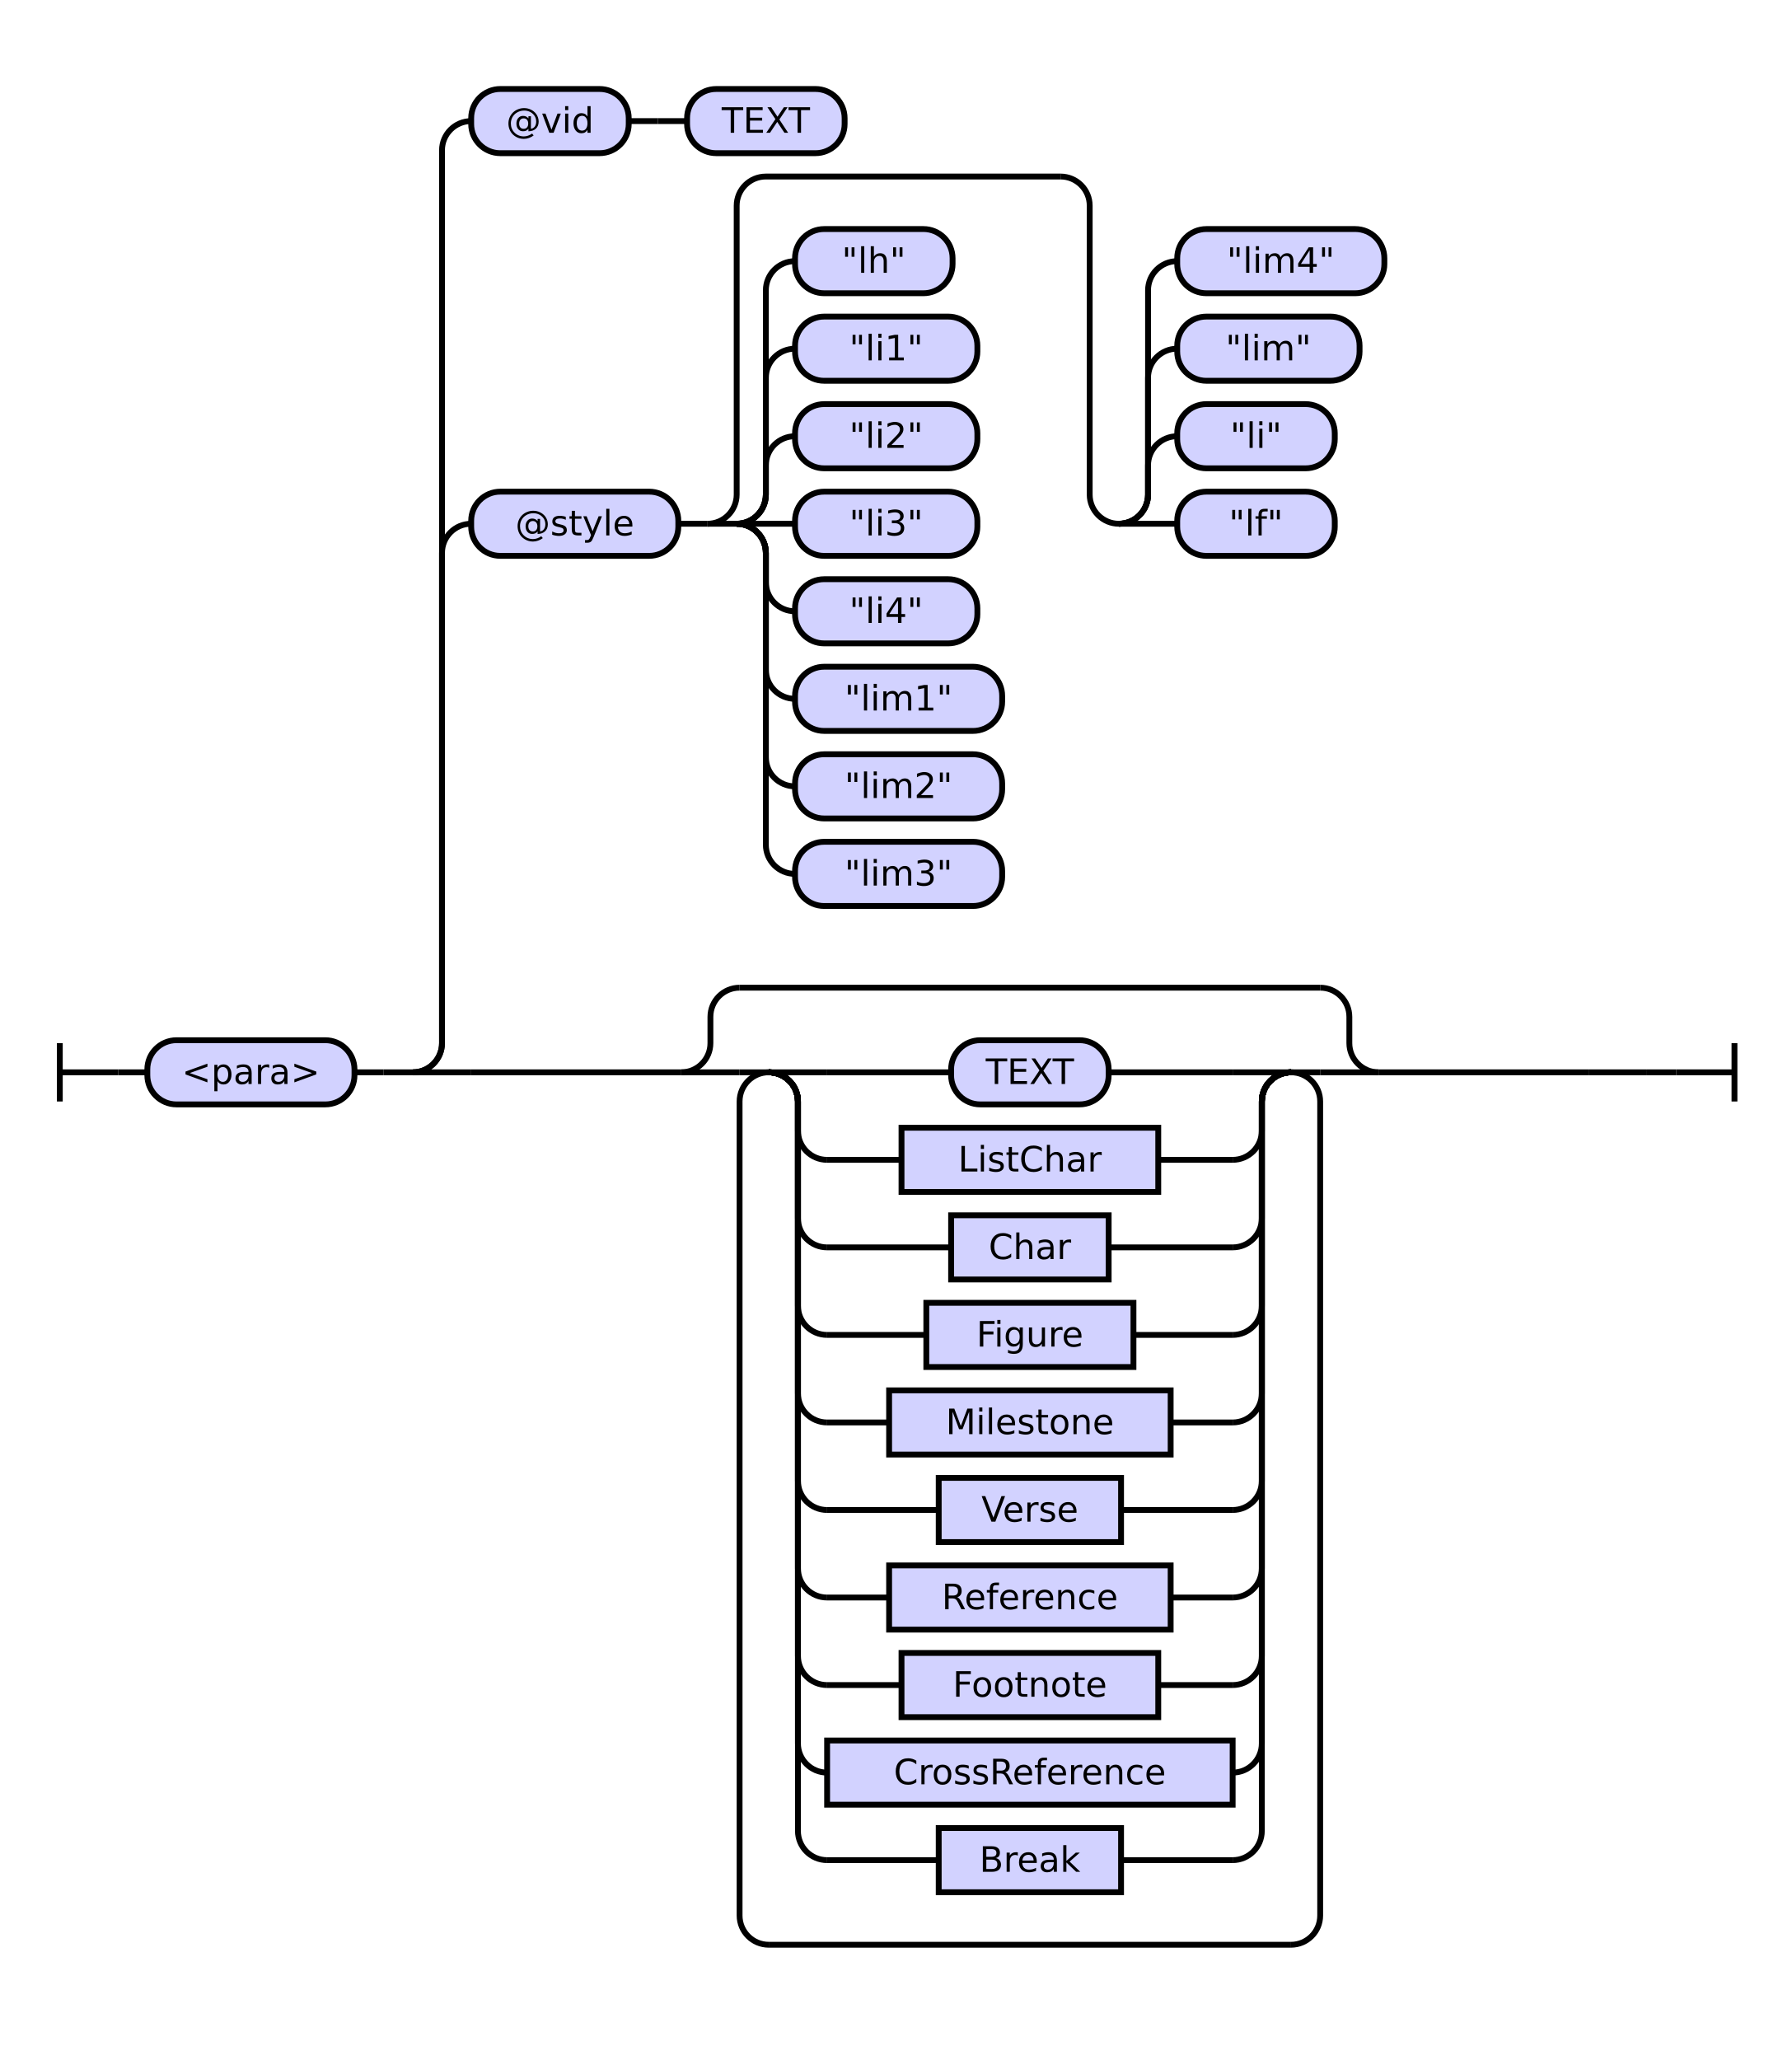
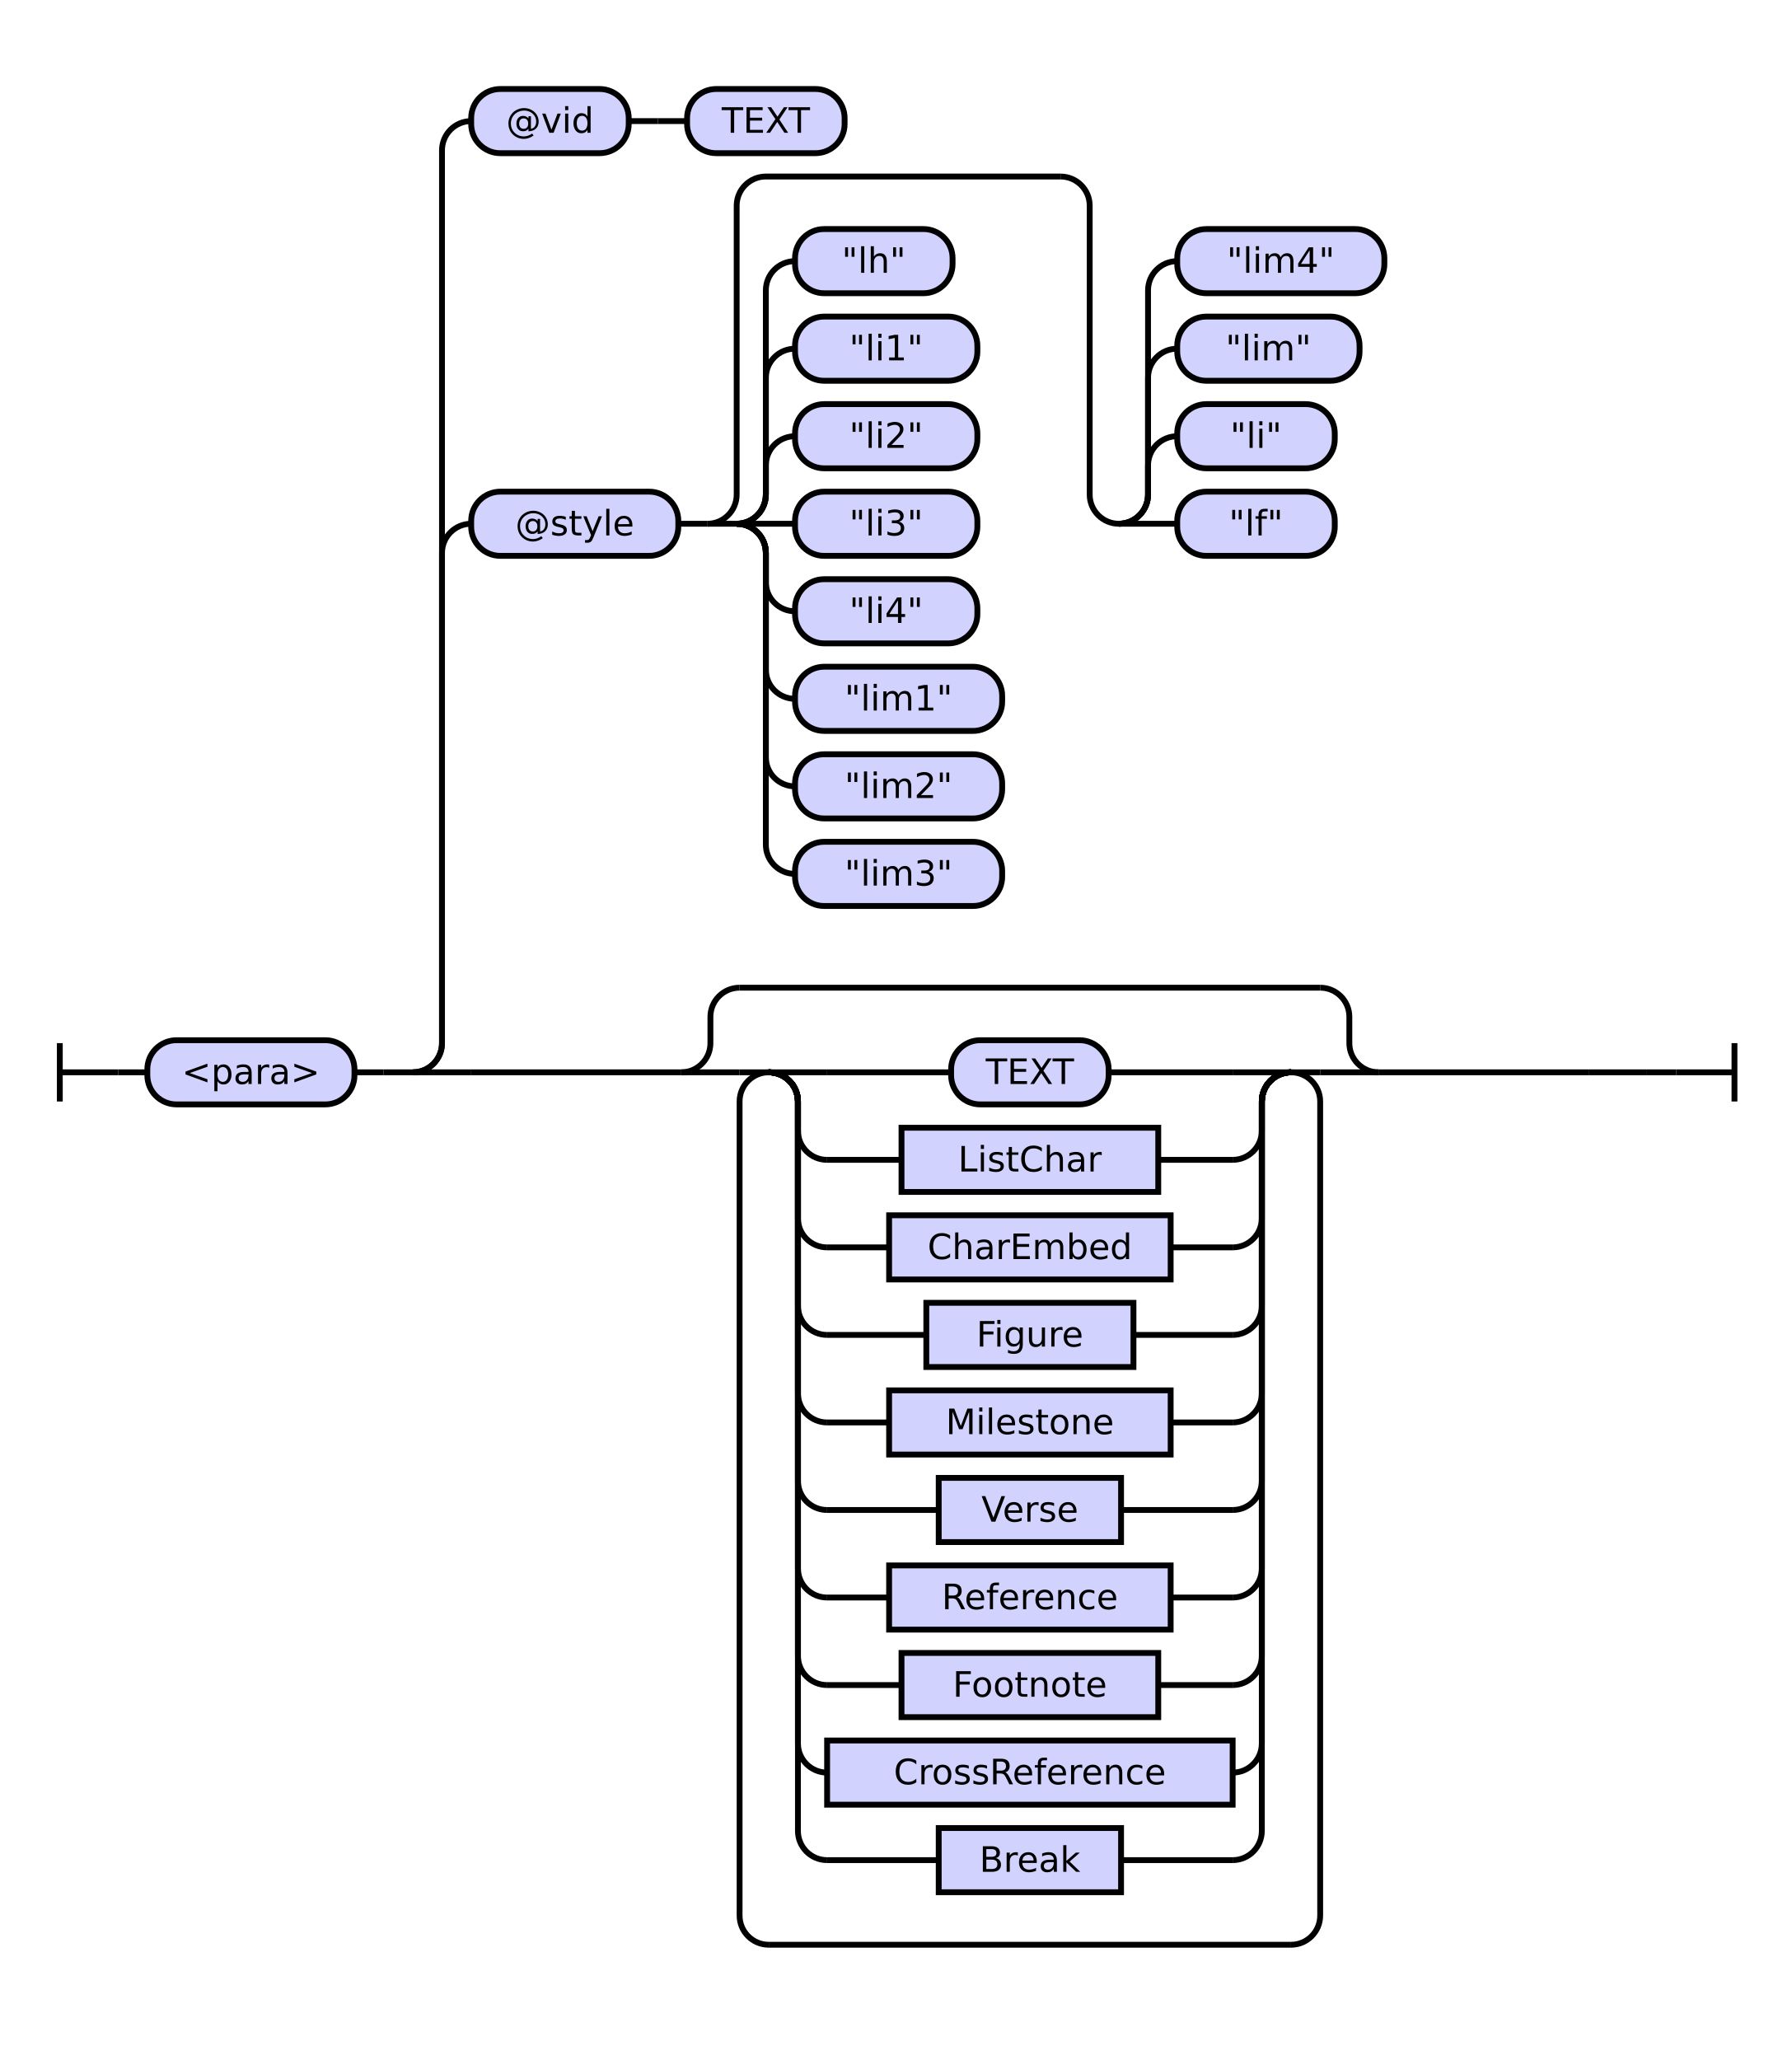
<svg xmlns="http://www.w3.org/2000/svg" class="railroad-diagram" height="706" viewBox="0 0 614.0 706" width="614.0">
  <g transform="translate(.5 .5)">
    <style>/*  */

    svg.railroad-diagram {
        background-color: hsl(30,20%,95%);
    }
    svg.railroad-diagram path {
        stroke-width: 2;
        stroke: black;
        fill: none;
    }
    svg.railroad-diagram text {
        font-size: 12px;
        text-anchor: middle;
        font-family: DejaVu Sans;
    }
    svg.railroad-diagram text.label {
        text-anchor:start;
    }
    svg.railroad-diagram text.comment {
        font-family: DejaVu Sans;
        font-size: 14px;
    }
    svg.railroad-diagram rect{
        stroke-width: 2;
        stroke: black;
        fill: rgb(210, 210, 255);
    }
    svg.railroad-diagram rect.group-box {
        stroke: gray;
        stroke-dasharray: 10 5;
        fill: none;
    }
    .terminal {
        font-family: DejaVu Sans;
    }
    svg.railroad-diagram g.altterminal rect {
        fill: rgb(251, 252, 207)
    }

/*  */
</style>
    <g>
      <path d="M 20 357 v 20 m 0 -10 h 20" />
    </g>
    <path d="M 40 367 h 10" />
    <g>
      <path d="M 50 367 h 0.0" />
      <path d="M 564.0 367 h 0.0" />
      <g>
        <path d="M 50.0 367 h 0.0" />
        <path d="M 564.0 367 h 0.0" />
        <g class="terminal ">
          <path d="M 50.0 367 h 0.0" />
          <path d="M 121.0 367 h 0.0" />
          <rect height="22" rx="10" ry="10" width="71.0" x="50.0" y="356" />
          <text x="85.5" y="371">&lt;para&gt;</text>
        </g>
        <path d="M 121.0 367 h 10" />
        <path d="M 131.0 367 h 10" />
        <g>
          <path d="M 141.0 367 h 0.0" />
          <path d="M 564.0 367 h 0.0" />
          <path d="M 141.0 367 a 10 10 0 0 0 10 -10 v -168 a 10 10 0 0 1 10 -10" />
          <g>
            <path d="M 161.0 179 h 0.0" />
            <path d="M 544.0 179 h 0.0" />
            <g class="terminal ">
              <path d="M 161.0 179 h 0.0" />
              <path d="M 232.0 179 h 0.0" />
              <rect height="22" rx="10" ry="10" width="71.0" x="161.0" y="168" />
              <text x="196.5" y="183">@style</text>
            </g>
            <path d="M 232.0 179 h 10" />
            <g>
              <path d="M 242.0 179 h 0.0" />
              <path d="M 544.0 179 h 0.0" />
              <path d="M 242.0 179 a 10 10 0 0 0 10 -10 v -99 a 10 10 0 0 1 10 -10 h 101.0" />
              <path d="M 242.0 179 h 10" />
              <g>
                <path d="M 252.0 179 h 0.0" />
                <path d="M 252.0 179 a 10 10 0 0 0 10 -10 v -10 a 10 10 0 0 1 10 -10" />
                <g class="terminal ">
                  <path d="M 272.0 149 h 0.0" />
                  <path d="M 334.5 149 h 0.0" />
                  <rect height="22" rx="10" ry="10" width="62.5" x="272.0" y="138" />
                  <text x="303.25" y="153">"li2"</text>
                </g>
                <path d="M 252.0 179 a 10 10 0 0 0 10 -10 v -40 a 10 10 0 0 1 10 -10" />
                <g class="terminal ">
                  <path d="M 272.0 119 h 0.0" />
                  <path d="M 334.5 119 h 0.0" />
                  <rect height="22" rx="10" ry="10" width="62.5" x="272.0" y="108" />
                  <text x="303.25" y="123">"li1"</text>
                </g>
                <path d="M 252.0 179 a 10 10 0 0 0 10 -10 v -70 a 10 10 0 0 1 10 -10" />
                <g class="terminal ">
                  <path d="M 272.0 89 h 0.0" />
                  <path d="M 326.0 89 h 0.0" />
                  <rect height="22" rx="10" ry="10" width="54.0" x="272.0" y="78" />
                  <text x="299.0" y="93">"lh"</text>
                </g>
                <path d="M 252.0 179 h 20" />
                <g class="terminal ">
                  <path d="M 272.0 179 h 0.0" />
                  <path d="M 334.5 179 h 0.0" />
                  <rect height="22" rx="10" ry="10" width="62.5" x="272.0" y="168" />
                  <text x="303.25" y="183">"li3"</text>
                </g>
                <path d="M 252.0 179 a 10 10 0 0 1 10 10 v 10 a 10 10 0 0 0 10 10" />
                <g class="terminal ">
                  <path d="M 272.0 209 h 0.0" />
                  <path d="M 334.5 209 h 0.0" />
                  <rect height="22" rx="10" ry="10" width="62.5" x="272.0" y="198" />
                  <text x="303.25" y="213">"li4"</text>
                </g>
                <path d="M 252.0 179 a 10 10 0 0 1 10 10 v 40 a 10 10 0 0 0 10 10" />
                <g class="terminal ">
                  <path d="M 272.0 239 h 0.0" />
                  <path d="M 343.0 239 h 0.0" />
                  <rect height="22" rx="10" ry="10" width="71.0" x="272.0" y="228" />
                  <text x="307.5" y="243">"lim1"</text>
                </g>
                <path d="M 252.0 179 a 10 10 0 0 1 10 10 v 70 a 10 10 0 0 0 10 10" />
                <g class="terminal ">
                  <path d="M 272.0 269 h 0.0" />
                  <path d="M 343.0 269 h 0.0" />
                  <rect height="22" rx="10" ry="10" width="71.0" x="272.0" y="258" />
                  <text x="307.5" y="273">"lim2"</text>
                </g>
                <path d="M 252.0 179 a 10 10 0 0 1 10 10 v 100 a 10 10 0 0 0 10 10" />
                <g class="terminal ">
                  <path d="M 272.0 299 h 0.0" />
                  <path d="M 343.0 299 h 0.0" />
                  <rect height="22" rx="10" ry="10" width="71.0" x="272.0" y="288" />
                  <text x="307.5" y="303">"lim3"</text>
                </g>
              </g>
              <path d="M 363.0 60 a 10 10 0 0 1 10 10 v 99 a 10 10 0 0 0 10 10" />
              <g>
                <path d="M 383.0 179 h 0.0" />
                <path d="M 383.0 179 a 10 10 0 0 0 10 -10 v -10 a 10 10 0 0 1 10 -10" />
                <g class="terminal ">
                  <path d="M 403.0 149 h 0.0" />
                  <path d="M 457.0 149 h 0.0" />
                  <rect height="22" rx="10" ry="10" width="54.0" x="403.0" y="138" />
                  <text x="430.0" y="153">"li"</text>
                </g>
                <path d="M 383.0 179 a 10 10 0 0 0 10 -10 v -40 a 10 10 0 0 1 10 -10" />
                <g class="terminal ">
                  <path d="M 403.0 119 h 0.0" />
                  <path d="M 465.5 119 h 0.0" />
                  <rect height="22" rx="10" ry="10" width="62.5" x="403.0" y="108" />
                  <text x="434.25" y="123">"lim"</text>
                </g>
                <path d="M 383.0 179 a 10 10 0 0 0 10 -10 v -70 a 10 10 0 0 1 10 -10" />
                <g class="terminal ">
                  <path d="M 403.0 89 h 0.0" />
                  <path d="M 474.0 89 h 0.0" />
                  <rect height="22" rx="10" ry="10" width="71.0" x="403.0" y="78" />
                  <text x="438.5" y="93">"lim4"</text>
                </g>
                <path d="M 383.0 179 h 20" />
                <g class="terminal ">
                  <path d="M 403.0 179 h 0.0" />
                  <path d="M 457.0 179 h 0.0" />
                  <rect height="22" rx="10" ry="10" width="54.0" x="403.0" y="168" />
                  <text x="430.0" y="183">"lf"</text>
                </g>
              </g>
            </g>
          </g>
          <path d="M 141.0 367 a 10 10 0 0 0 10 -10 v -306 a 10 10 0 0 1 10 -10" />
          <g>
            <path d="M 161.0 41 h 0.0" />
            <path d="M 289.0 41 h 0.0" />
            <g class="terminal ">
              <path d="M 161.0 41 h 0.0" />
              <path d="M 215.0 41 h 0.0" />
              <rect height="22" rx="10" ry="10" width="54.0" x="161.0" y="30" />
              <text x="188.0" y="45">@vid</text>
            </g>
            <path d="M 215.0 41 h 10" />
            <path d="M 225.0 41 h 10" />
            <g class="terminal ">
              <path d="M 235.0 41 h 0.0" />
              <path d="M 289.0 41 h 0.0" />
              <rect height="22" rx="10" ry="10" width="54.0" x="235.0" y="30" />
              <text x="262.0" y="45">TEXT</text>
            </g>
          </g>
          <path d="M 141.0 367 h 20" />
          <g>
            <path d="M 161.0 367 h 72.0" />
            <path d="M 472.0 367 h 72.0" />
            <path d="M 233.0 367 a 10 10 0 0 0 10 -10 v -9 a 10 10 0 0 1 10 -10" />
            <g>
              <path d="M 253.0 338 h 199.0" />
            </g>
            <path d="M 452.0 338 a 10 10 0 0 1 10 10 v 9 a 10 10 0 0 0 10 10" />
            <path d="M 233.0 367 h 20" />
            <g>
              <path d="M 253.0 367 h 0.0" />
              <path d="M 452.0 367 h 0.0" />
              <path d="M 253.0 367 h 10" />
              <g>
                <path d="M 263.0 367 h 0.0" />
                <path d="M 442.0 367 h 0.0" />
                <path d="M 263.0 367 h 20" />
                <g class="terminal ">
                  <path d="M 283.0 367 h 42.5" />
                  <path d="M 379.5 367 h 42.5" />
                  <rect height="22" rx="10" ry="10" width="54.0" x="325.5" y="356" />
                  <text x="352.5" y="371">TEXT</text>
                </g>
                <path d="M 422.0 367 h 20" />
                <path d="M 263.0 367 a 10 10 0 0 1 10 10 v 10 a 10 10 0 0 0 10 10" />
                <g class="non-terminal ">
                  <path d="M 283.0 397 h 25.5" />
                  <path d="M 396.5 397 h 25.5" />
                  <rect height="22" width="88.0" x="308.5" y="386" />
                  <text x="352.5" y="401">ListChar</text>
                </g>
                <path d="M 422.0 397 a 10 10 0 0 0 10 -10 v -10 a 10 10 0 0 1 10 -10" />
                <path d="M 263.0 367 a 10 10 0 0 1 10 10 v 40 a 10 10 0 0 0 10 10" />
                <g class="non-terminal ">
-                   <path d="M 283.0 427 h 42.5" />
-                   <path d="M 379.5 427 h 42.5" />
-                   <rect height="22" width="54.0" x="325.5" y="416" />
-                   <text x="352.5" y="431">Char</text>
+                   <path d="M 283.0 427 h 21.25" />
+                   <path d="M 400.75 427 h 21.25" />
+                   <rect height="22" width="96.5" x="304.25" y="416" />
+                   <text x="352.5" y="431">CharEmbed</text>
                </g>
                <path d="M 422.0 427 a 10 10 0 0 0 10 -10 v -40 a 10 10 0 0 1 10 -10" />
                <path d="M 263.0 367 a 10 10 0 0 1 10 10 v 70 a 10 10 0 0 0 10 10" />
                <g class="non-terminal ">
                  <path d="M 283.0 457 h 34.0" />
                  <path d="M 388.0 457 h 34.0" />
                  <rect height="22" width="71.0" x="317.0" y="446" />
                  <text x="352.5" y="461">Figure</text>
                </g>
                <path d="M 422.0 457 a 10 10 0 0 0 10 -10 v -70 a 10 10 0 0 1 10 -10" />
                <path d="M 263.0 367 a 10 10 0 0 1 10 10 v 100 a 10 10 0 0 0 10 10" />
                <g class="non-terminal ">
                  <path d="M 283.0 487 h 21.25" />
                  <path d="M 400.75 487 h 21.25" />
                  <rect height="22" width="96.5" x="304.25" y="476" />
                  <text x="352.5" y="491">Milestone</text>
                </g>
                <path d="M 422.0 487 a 10 10 0 0 0 10 -10 v -100 a 10 10 0 0 1 10 -10" />
                <path d="M 263.0 367 a 10 10 0 0 1 10 10 v 130 a 10 10 0 0 0 10 10" />
                <g class="non-terminal ">
                  <path d="M 283.0 517 h 38.25" />
                  <path d="M 383.75 517 h 38.25" />
                  <rect height="22" width="62.5" x="321.25" y="506" />
                  <text x="352.5" y="521">Verse</text>
                </g>
                <path d="M 422.0 517 a 10 10 0 0 0 10 -10 v -130 a 10 10 0 0 1 10 -10" />
                <path d="M 263.0 367 a 10 10 0 0 1 10 10 v 160 a 10 10 0 0 0 10 10" />
                <g class="non-terminal ">
                  <path d="M 283.0 547 h 21.25" />
                  <path d="M 400.75 547 h 21.25" />
                  <rect height="22" width="96.5" x="304.25" y="536" />
                  <text x="352.5" y="551">Reference</text>
                </g>
                <path d="M 422.0 547 a 10 10 0 0 0 10 -10 v -160 a 10 10 0 0 1 10 -10" />
                <path d="M 263.0 367 a 10 10 0 0 1 10 10 v 190 a 10 10 0 0 0 10 10" />
                <g class="non-terminal ">
                  <path d="M 283.0 577 h 25.5" />
                  <path d="M 396.5 577 h 25.5" />
                  <rect height="22" width="88.0" x="308.5" y="566" />
                  <text x="352.5" y="581">Footnote</text>
                </g>
                <path d="M 422.0 577 a 10 10 0 0 0 10 -10 v -190 a 10 10 0 0 1 10 -10" />
                <path d="M 263.0 367 a 10 10 0 0 1 10 10 v 220 a 10 10 0 0 0 10 10" />
                <g class="non-terminal ">
                  <path d="M 283.0 607 h 0.0" />
                  <path d="M 422.0 607 h 0.0" />
                  <rect height="22" width="139.0" x="283.0" y="596" />
                  <text x="352.5" y="611">CrossReference</text>
                </g>
                <path d="M 422.0 607 a 10 10 0 0 0 10 -10 v -220 a 10 10 0 0 1 10 -10" />
                <path d="M 263.0 367 a 10 10 0 0 1 10 10 v 250 a 10 10 0 0 0 10 10" />
                <g class="non-terminal ">
                  <path d="M 283.0 637 h 38.25" />
                  <path d="M 383.75 637 h 38.25" />
                  <rect height="22" width="62.5" x="321.25" y="626" />
                  <text x="352.5" y="641">Break</text>
                </g>
                <path d="M 422.0 637 a 10 10 0 0 0 10 -10 v -250 a 10 10 0 0 1 10 -10" />
              </g>
              <path d="M 442.0 367 h 10" />
              <path d="M 263.0 367 a 10 10 0 0 0 -10 10 v 279 a 10 10 0 0 0 10 10" />
              <g>
                <path d="M 263.0 666 h 179.0" />
              </g>
              <path d="M 442.0 666 a 10 10 0 0 0 10 -10 v -279 a 10 10 0 0 0 -10 -10" />
            </g>
            <path d="M 452.0 367 h 20" />
          </g>
          <path d="M 544.0 367 h 20" />
        </g>
      </g>
    </g>
    <path d="M 564.0 367 h 10" />
    <path d="M 574.0 367 h 20 m 0 -10 v 20" />
  </g>
</svg>
